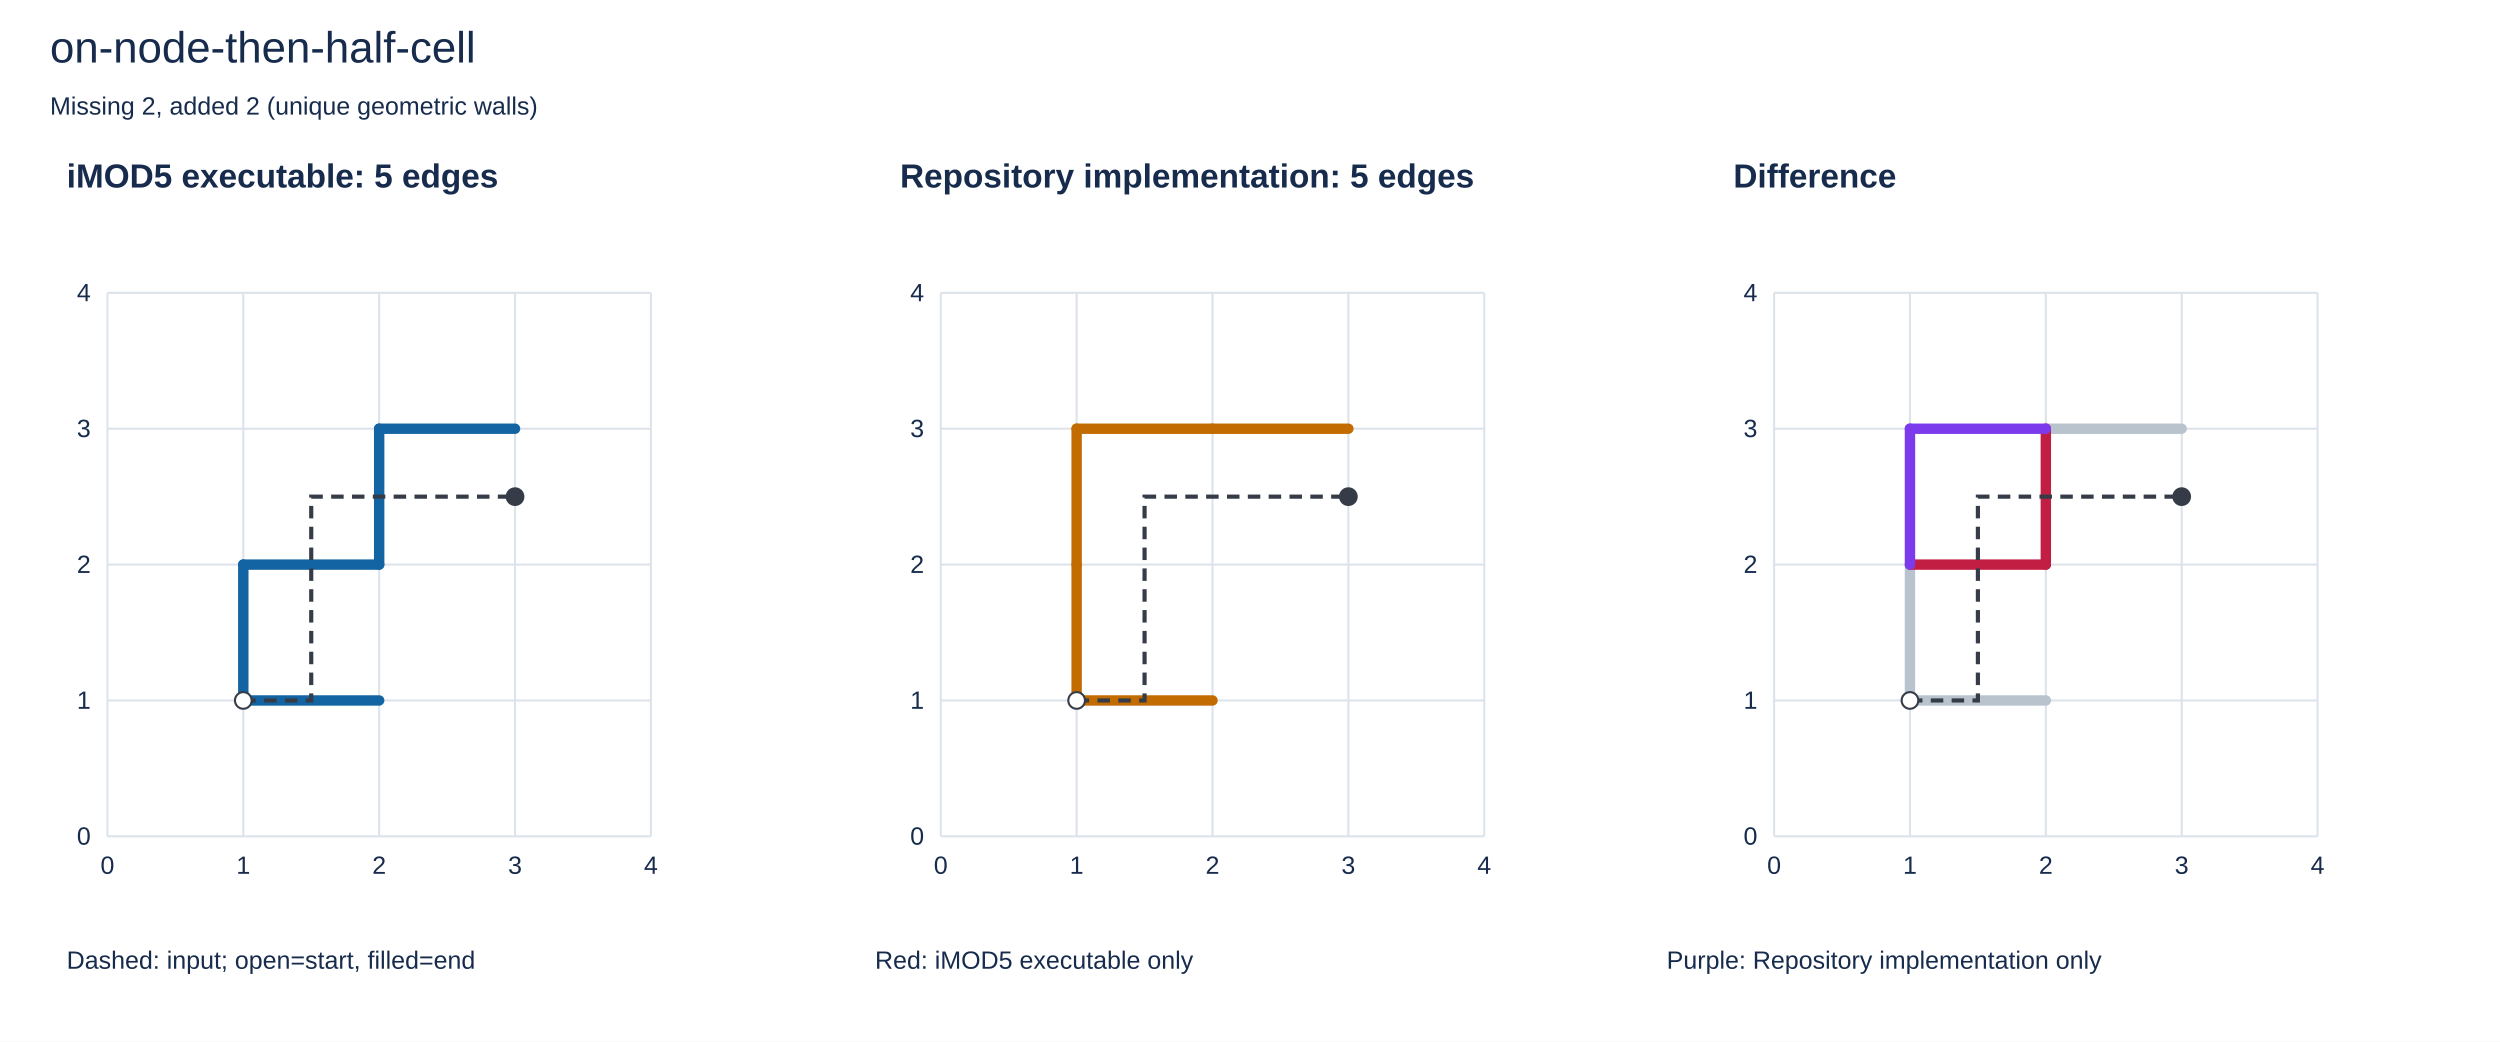
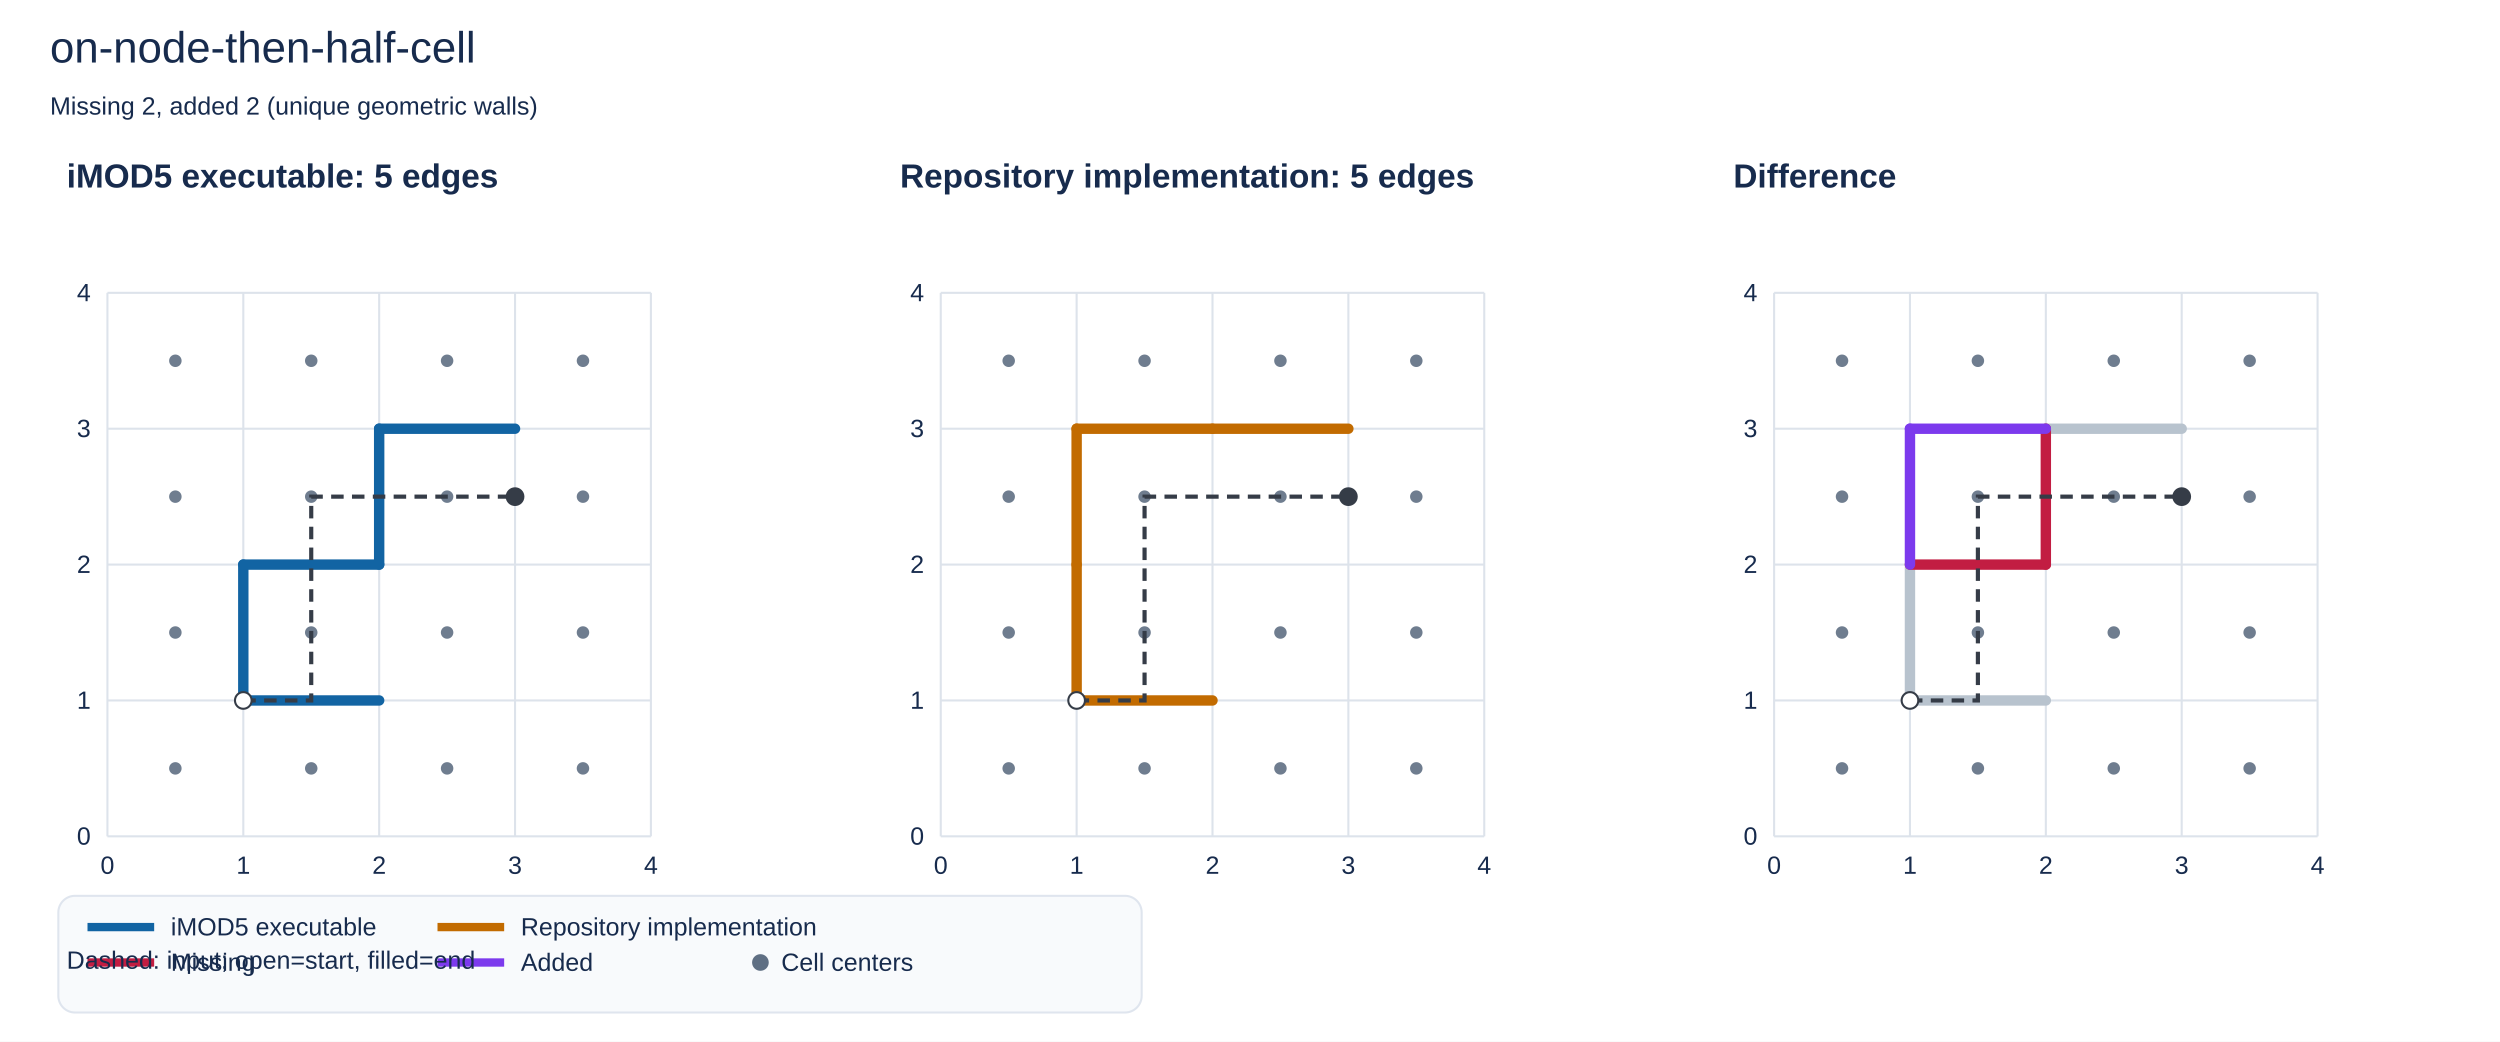
<svg xmlns="http://www.w3.org/2000/svg" width="1200" height="500" viewBox="0 0 1200 500" role="img">
  <rect width="1200" height="500" fill="white" />
  <style>text{font-family:Arial,sans-serif;fill:#172b4d;font-size:12px}.input{stroke:#353c47;stroke-width:2;stroke-dasharray:6 4;fill:none}</style>
  <text x="24" y="30" style="font-size:21px">on-node-then-half-cell</text>
  <text x="24" y="55">Missing 2, added 2 (unique geometric walls)</text>
  <text x="32" y="90" style="font-size:16px;font-weight:bold">iMOD5 executable: 5 edges</text>
  <line x1="51.565" y1="401.435" x2="51.565" y2="140.565" stroke="#dde3eb" />
  <text x="51.565" y="419.435" text-anchor="middle">0</text>
  <line x1="116.783" y1="401.435" x2="116.783" y2="140.565" stroke="#dde3eb" />
  <text x="116.783" y="419.435" text-anchor="middle">1</text>
  <line x1="182.0" y1="401.435" x2="182.0" y2="140.565" stroke="#dde3eb" />
  <text x="182.0" y="419.435" text-anchor="middle">2</text>
  <line x1="247.217" y1="401.435" x2="247.217" y2="140.565" stroke="#dde3eb" />
  <text x="247.217" y="419.435" text-anchor="middle">3</text>
  <line x1="312.435" y1="401.435" x2="312.435" y2="140.565" stroke="#dde3eb" />
  <text x="312.435" y="419.435" text-anchor="middle">4</text>
  <line x1="51.565" y1="140.565" x2="312.435" y2="140.565" stroke="#dde3eb" />
  <text x="43.565" y="144.565" text-anchor="end">4</text>
  <line x1="51.565" y1="205.783" x2="312.435" y2="205.783" stroke="#dde3eb" />
  <text x="43.565" y="209.783" text-anchor="end">3</text>
  <line x1="51.565" y1="271.0" x2="312.435" y2="271.0" stroke="#dde3eb" />
  <text x="43.565" y="275.0" text-anchor="end">2</text>
  <line x1="51.565" y1="336.217" x2="312.435" y2="336.217" stroke="#dde3eb" />
  <text x="43.565" y="340.217" text-anchor="end">1</text>
  <line x1="51.565" y1="401.435" x2="312.435" y2="401.435" stroke="#dde3eb" />
  <text x="43.565" y="405.435" text-anchor="end">0</text>
+   <circle cx="84.174" cy="173.174" r="2.5" fill="#5f6f83" stroke="#5f6f83" opacity="0.9" />
+   <circle cx="149.391" cy="173.174" r="2.5" fill="#5f6f83" stroke="#5f6f83" opacity="0.9" />
+   <circle cx="214.609" cy="173.174" r="2.5" fill="#5f6f83" stroke="#5f6f83" opacity="0.9" />
+   <circle cx="279.826" cy="173.174" r="2.5" fill="#5f6f83" stroke="#5f6f83" opacity="0.9" />
+   <circle cx="84.174" cy="238.391" r="2.5" fill="#5f6f83" stroke="#5f6f83" opacity="0.9" />
+   <circle cx="149.391" cy="238.391" r="2.5" fill="#5f6f83" stroke="#5f6f83" opacity="0.9" />
+   <circle cx="214.609" cy="238.391" r="2.5" fill="#5f6f83" stroke="#5f6f83" opacity="0.9" />
+   <circle cx="279.826" cy="238.391" r="2.5" fill="#5f6f83" stroke="#5f6f83" opacity="0.9" />
+   <circle cx="84.174" cy="303.609" r="2.5" fill="#5f6f83" stroke="#5f6f83" opacity="0.9" />
+   <circle cx="149.391" cy="303.609" r="2.5" fill="#5f6f83" stroke="#5f6f83" opacity="0.9" />
+   <circle cx="214.609" cy="303.609" r="2.5" fill="#5f6f83" stroke="#5f6f83" opacity="0.9" />
+   <circle cx="279.826" cy="303.609" r="2.5" fill="#5f6f83" stroke="#5f6f83" opacity="0.9" />
+   <circle cx="84.174" cy="368.826" r="2.5" fill="#5f6f83" stroke="#5f6f83" opacity="0.9" />
+   <circle cx="149.391" cy="368.826" r="2.5" fill="#5f6f83" stroke="#5f6f83" opacity="0.9" />
+   <circle cx="214.609" cy="368.826" r="2.5" fill="#5f6f83" stroke="#5f6f83" opacity="0.9" />
+   <circle cx="279.826" cy="368.826" r="2.5" fill="#5f6f83" stroke="#5f6f83" opacity="0.9" />
  <line x1="116.783" y1="336.217" x2="116.783" y2="271.0" stroke="#1264a3" stroke-width="5" stroke-linecap="round" />
  <line x1="116.783" y1="336.217" x2="182.0" y2="336.217" stroke="#1264a3" stroke-width="5" stroke-linecap="round" />
  <line x1="116.783" y1="271.0" x2="182.0" y2="271.0" stroke="#1264a3" stroke-width="5" stroke-linecap="round" />
  <line x1="182.0" y1="271.0" x2="182.0" y2="205.783" stroke="#1264a3" stroke-width="5" stroke-linecap="round" />
  <line x1="182.0" y1="205.783" x2="247.217" y2="205.783" stroke="#1264a3" stroke-width="5" stroke-linecap="round" />
  <polyline points="116.78,336.22 149.39,336.22 149.39,238.39 247.22,238.39" class="input" />
  <circle cx="116.783" cy="336.217" r="4" fill="white" stroke="#353c47" />
  <circle cx="247.217" cy="238.391" r="4" fill="#353c47" stroke="#353c47" />
  <text x="432" y="90" style="font-size:16px;font-weight:bold">Repository implementation: 5 edges</text>
  <line x1="451.565" y1="401.435" x2="451.565" y2="140.565" stroke="#dde3eb" />
  <text x="451.565" y="419.435" text-anchor="middle">0</text>
  <line x1="516.783" y1="401.435" x2="516.783" y2="140.565" stroke="#dde3eb" />
  <text x="516.783" y="419.435" text-anchor="middle">1</text>
  <line x1="582.0" y1="401.435" x2="582.0" y2="140.565" stroke="#dde3eb" />
  <text x="582.0" y="419.435" text-anchor="middle">2</text>
  <line x1="647.217" y1="401.435" x2="647.217" y2="140.565" stroke="#dde3eb" />
  <text x="647.217" y="419.435" text-anchor="middle">3</text>
  <line x1="712.435" y1="401.435" x2="712.435" y2="140.565" stroke="#dde3eb" />
  <text x="712.435" y="419.435" text-anchor="middle">4</text>
  <line x1="451.565" y1="140.565" x2="712.435" y2="140.565" stroke="#dde3eb" />
  <text x="443.565" y="144.565" text-anchor="end">4</text>
  <line x1="451.565" y1="205.783" x2="712.435" y2="205.783" stroke="#dde3eb" />
  <text x="443.565" y="209.783" text-anchor="end">3</text>
  <line x1="451.565" y1="271.0" x2="712.435" y2="271.0" stroke="#dde3eb" />
  <text x="443.565" y="275.0" text-anchor="end">2</text>
  <line x1="451.565" y1="336.217" x2="712.435" y2="336.217" stroke="#dde3eb" />
  <text x="443.565" y="340.217" text-anchor="end">1</text>
  <line x1="451.565" y1="401.435" x2="712.435" y2="401.435" stroke="#dde3eb" />
  <text x="443.565" y="405.435" text-anchor="end">0</text>
+   <circle cx="484.174" cy="173.174" r="2.5" fill="#5f6f83" stroke="#5f6f83" opacity="0.9" />
+   <circle cx="549.391" cy="173.174" r="2.5" fill="#5f6f83" stroke="#5f6f83" opacity="0.9" />
+   <circle cx="614.609" cy="173.174" r="2.5" fill="#5f6f83" stroke="#5f6f83" opacity="0.9" />
+   <circle cx="679.826" cy="173.174" r="2.5" fill="#5f6f83" stroke="#5f6f83" opacity="0.9" />
+   <circle cx="484.174" cy="238.391" r="2.5" fill="#5f6f83" stroke="#5f6f83" opacity="0.9" />
+   <circle cx="549.391" cy="238.391" r="2.5" fill="#5f6f83" stroke="#5f6f83" opacity="0.9" />
+   <circle cx="614.609" cy="238.391" r="2.5" fill="#5f6f83" stroke="#5f6f83" opacity="0.9" />
+   <circle cx="679.826" cy="238.391" r="2.5" fill="#5f6f83" stroke="#5f6f83" opacity="0.9" />
+   <circle cx="484.174" cy="303.609" r="2.5" fill="#5f6f83" stroke="#5f6f83" opacity="0.9" />
+   <circle cx="549.391" cy="303.609" r="2.5" fill="#5f6f83" stroke="#5f6f83" opacity="0.9" />
+   <circle cx="614.609" cy="303.609" r="2.5" fill="#5f6f83" stroke="#5f6f83" opacity="0.9" />
+   <circle cx="679.826" cy="303.609" r="2.5" fill="#5f6f83" stroke="#5f6f83" opacity="0.9" />
+   <circle cx="484.174" cy="368.826" r="2.5" fill="#5f6f83" stroke="#5f6f83" opacity="0.9" />
+   <circle cx="549.391" cy="368.826" r="2.5" fill="#5f6f83" stroke="#5f6f83" opacity="0.9" />
+   <circle cx="614.609" cy="368.826" r="2.5" fill="#5f6f83" stroke="#5f6f83" opacity="0.9" />
+   <circle cx="679.826" cy="368.826" r="2.5" fill="#5f6f83" stroke="#5f6f83" opacity="0.9" />
  <line x1="516.783" y1="336.217" x2="516.783" y2="271.0" stroke="#c26b00" stroke-width="5" stroke-linecap="round" />
  <line x1="516.783" y1="336.217" x2="582.0" y2="336.217" stroke="#c26b00" stroke-width="5" stroke-linecap="round" />
  <line x1="516.783" y1="271.0" x2="516.783" y2="205.783" stroke="#c26b00" stroke-width="5" stroke-linecap="round" />
  <line x1="516.783" y1="205.783" x2="582.0" y2="205.783" stroke="#c26b00" stroke-width="5" stroke-linecap="round" />
  <line x1="582.0" y1="205.783" x2="647.217" y2="205.783" stroke="#c26b00" stroke-width="5" stroke-linecap="round" />
  <polyline points="516.78,336.22 549.39,336.22 549.39,238.39 647.22,238.39" class="input" />
  <circle cx="516.783" cy="336.217" r="4" fill="white" stroke="#353c47" />
  <circle cx="647.217" cy="238.391" r="4" fill="#353c47" stroke="#353c47" />
  <text x="832" y="90" style="font-size:16px;font-weight:bold">Difference</text>
  <line x1="851.565" y1="401.435" x2="851.565" y2="140.565" stroke="#dde3eb" />
  <text x="851.565" y="419.435" text-anchor="middle">0</text>
  <line x1="916.783" y1="401.435" x2="916.783" y2="140.565" stroke="#dde3eb" />
  <text x="916.783" y="419.435" text-anchor="middle">1</text>
  <line x1="982.0" y1="401.435" x2="982.0" y2="140.565" stroke="#dde3eb" />
  <text x="982.0" y="419.435" text-anchor="middle">2</text>
  <line x1="1047.217" y1="401.435" x2="1047.217" y2="140.565" stroke="#dde3eb" />
  <text x="1047.217" y="419.435" text-anchor="middle">3</text>
  <line x1="1112.435" y1="401.435" x2="1112.435" y2="140.565" stroke="#dde3eb" />
  <text x="1112.435" y="419.435" text-anchor="middle">4</text>
  <line x1="851.565" y1="140.565" x2="1112.435" y2="140.565" stroke="#dde3eb" />
  <text x="843.565" y="144.565" text-anchor="end">4</text>
  <line x1="851.565" y1="205.783" x2="1112.435" y2="205.783" stroke="#dde3eb" />
  <text x="843.565" y="209.783" text-anchor="end">3</text>
  <line x1="851.565" y1="271.0" x2="1112.435" y2="271.0" stroke="#dde3eb" />
  <text x="843.565" y="275.0" text-anchor="end">2</text>
  <line x1="851.565" y1="336.217" x2="1112.435" y2="336.217" stroke="#dde3eb" />
  <text x="843.565" y="340.217" text-anchor="end">1</text>
  <line x1="851.565" y1="401.435" x2="1112.435" y2="401.435" stroke="#dde3eb" />
  <text x="843.565" y="405.435" text-anchor="end">0</text>
+   <circle cx="884.174" cy="173.174" r="2.5" fill="#5f6f83" stroke="#5f6f83" opacity="0.9" />
+   <circle cx="949.391" cy="173.174" r="2.5" fill="#5f6f83" stroke="#5f6f83" opacity="0.9" />
+   <circle cx="1014.609" cy="173.174" r="2.5" fill="#5f6f83" stroke="#5f6f83" opacity="0.9" />
+   <circle cx="1079.826" cy="173.174" r="2.5" fill="#5f6f83" stroke="#5f6f83" opacity="0.9" />
+   <circle cx="884.174" cy="238.391" r="2.5" fill="#5f6f83" stroke="#5f6f83" opacity="0.9" />
+   <circle cx="949.391" cy="238.391" r="2.5" fill="#5f6f83" stroke="#5f6f83" opacity="0.9" />
+   <circle cx="1014.609" cy="238.391" r="2.5" fill="#5f6f83" stroke="#5f6f83" opacity="0.9" />
+   <circle cx="1079.826" cy="238.391" r="2.5" fill="#5f6f83" stroke="#5f6f83" opacity="0.9" />
+   <circle cx="884.174" cy="303.609" r="2.5" fill="#5f6f83" stroke="#5f6f83" opacity="0.9" />
+   <circle cx="949.391" cy="303.609" r="2.5" fill="#5f6f83" stroke="#5f6f83" opacity="0.9" />
+   <circle cx="1014.609" cy="303.609" r="2.5" fill="#5f6f83" stroke="#5f6f83" opacity="0.9" />
+   <circle cx="1079.826" cy="303.609" r="2.5" fill="#5f6f83" stroke="#5f6f83" opacity="0.9" />
+   <circle cx="884.174" cy="368.826" r="2.5" fill="#5f6f83" stroke="#5f6f83" opacity="0.9" />
+   <circle cx="949.391" cy="368.826" r="2.5" fill="#5f6f83" stroke="#5f6f83" opacity="0.9" />
+   <circle cx="1014.609" cy="368.826" r="2.5" fill="#5f6f83" stroke="#5f6f83" opacity="0.9" />
+   <circle cx="1079.826" cy="368.826" r="2.5" fill="#5f6f83" stroke="#5f6f83" opacity="0.9" />
  <line x1="916.783" y1="336.217" x2="916.783" y2="271.0" stroke="#b8c3ce" stroke-width="5" stroke-linecap="round" />
  <line x1="916.783" y1="336.217" x2="982.0" y2="336.217" stroke="#b8c3ce" stroke-width="5" stroke-linecap="round" />
  <line x1="982.0" y1="205.783" x2="1047.217" y2="205.783" stroke="#b8c3ce" stroke-width="5" stroke-linecap="round" />
  <line x1="916.783" y1="271.0" x2="982.0" y2="271.0" stroke="#c21d42" stroke-width="5" stroke-linecap="round" />
  <line x1="982.0" y1="271.0" x2="982.0" y2="205.783" stroke="#c21d42" stroke-width="5" stroke-linecap="round" />
  <line x1="916.783" y1="271.0" x2="916.783" y2="205.783" stroke="#7c3aed" stroke-width="5" stroke-linecap="round" />
  <line x1="916.783" y1="205.783" x2="982.0" y2="205.783" stroke="#7c3aed" stroke-width="5" stroke-linecap="round" />
  <polyline points="916.78,336.22 949.39,336.22 949.39,238.39 1047.22,238.39" class="input" />
  <circle cx="916.783" cy="336.217" r="4" fill="white" stroke="#353c47" />
  <circle cx="1047.217" cy="238.391" r="4" fill="#353c47" stroke="#353c47" />
+   <g font-size="12">
+     <rect x="28" y="430" width="520" height="56" fill="#f8fafc" stroke="#dfe5ee" rx="8" />
+     <line x1="42" y1="445" x2="74" y2="445" stroke="#1264a3" stroke-width="4" />
+     <text x="82" y="449">iMOD5 executable</text>
+     <line x1="210" y1="445" x2="242" y2="445" stroke="#c26b00" stroke-width="4" />
+     <text x="250" y="449">Repository implementation</text>
+     <line x1="42" y1="462" x2="74" y2="462" stroke="#c21d42" stroke-width="4" />
+     <text x="82" y="466">Missing</text>
+     <line x1="210" y1="462" x2="242" y2="462" stroke="#7c3aed" stroke-width="4" />
+     <text x="250" y="466">Added</text>
+     <circle cx="365" cy="462" r="3.5" fill="#5f6f83" stroke="#5f6f83" />
+     <text x="375" y="466">Cell centers</text>
+   </g>
  <text x="32" y="465">Dashed: input; open=start, filled=end</text>
-   <text x="420" y="465">Red: iMOD5 executable only</text>
-   <text x="800" y="465">Purple: Repository implementation only</text>
</svg>
